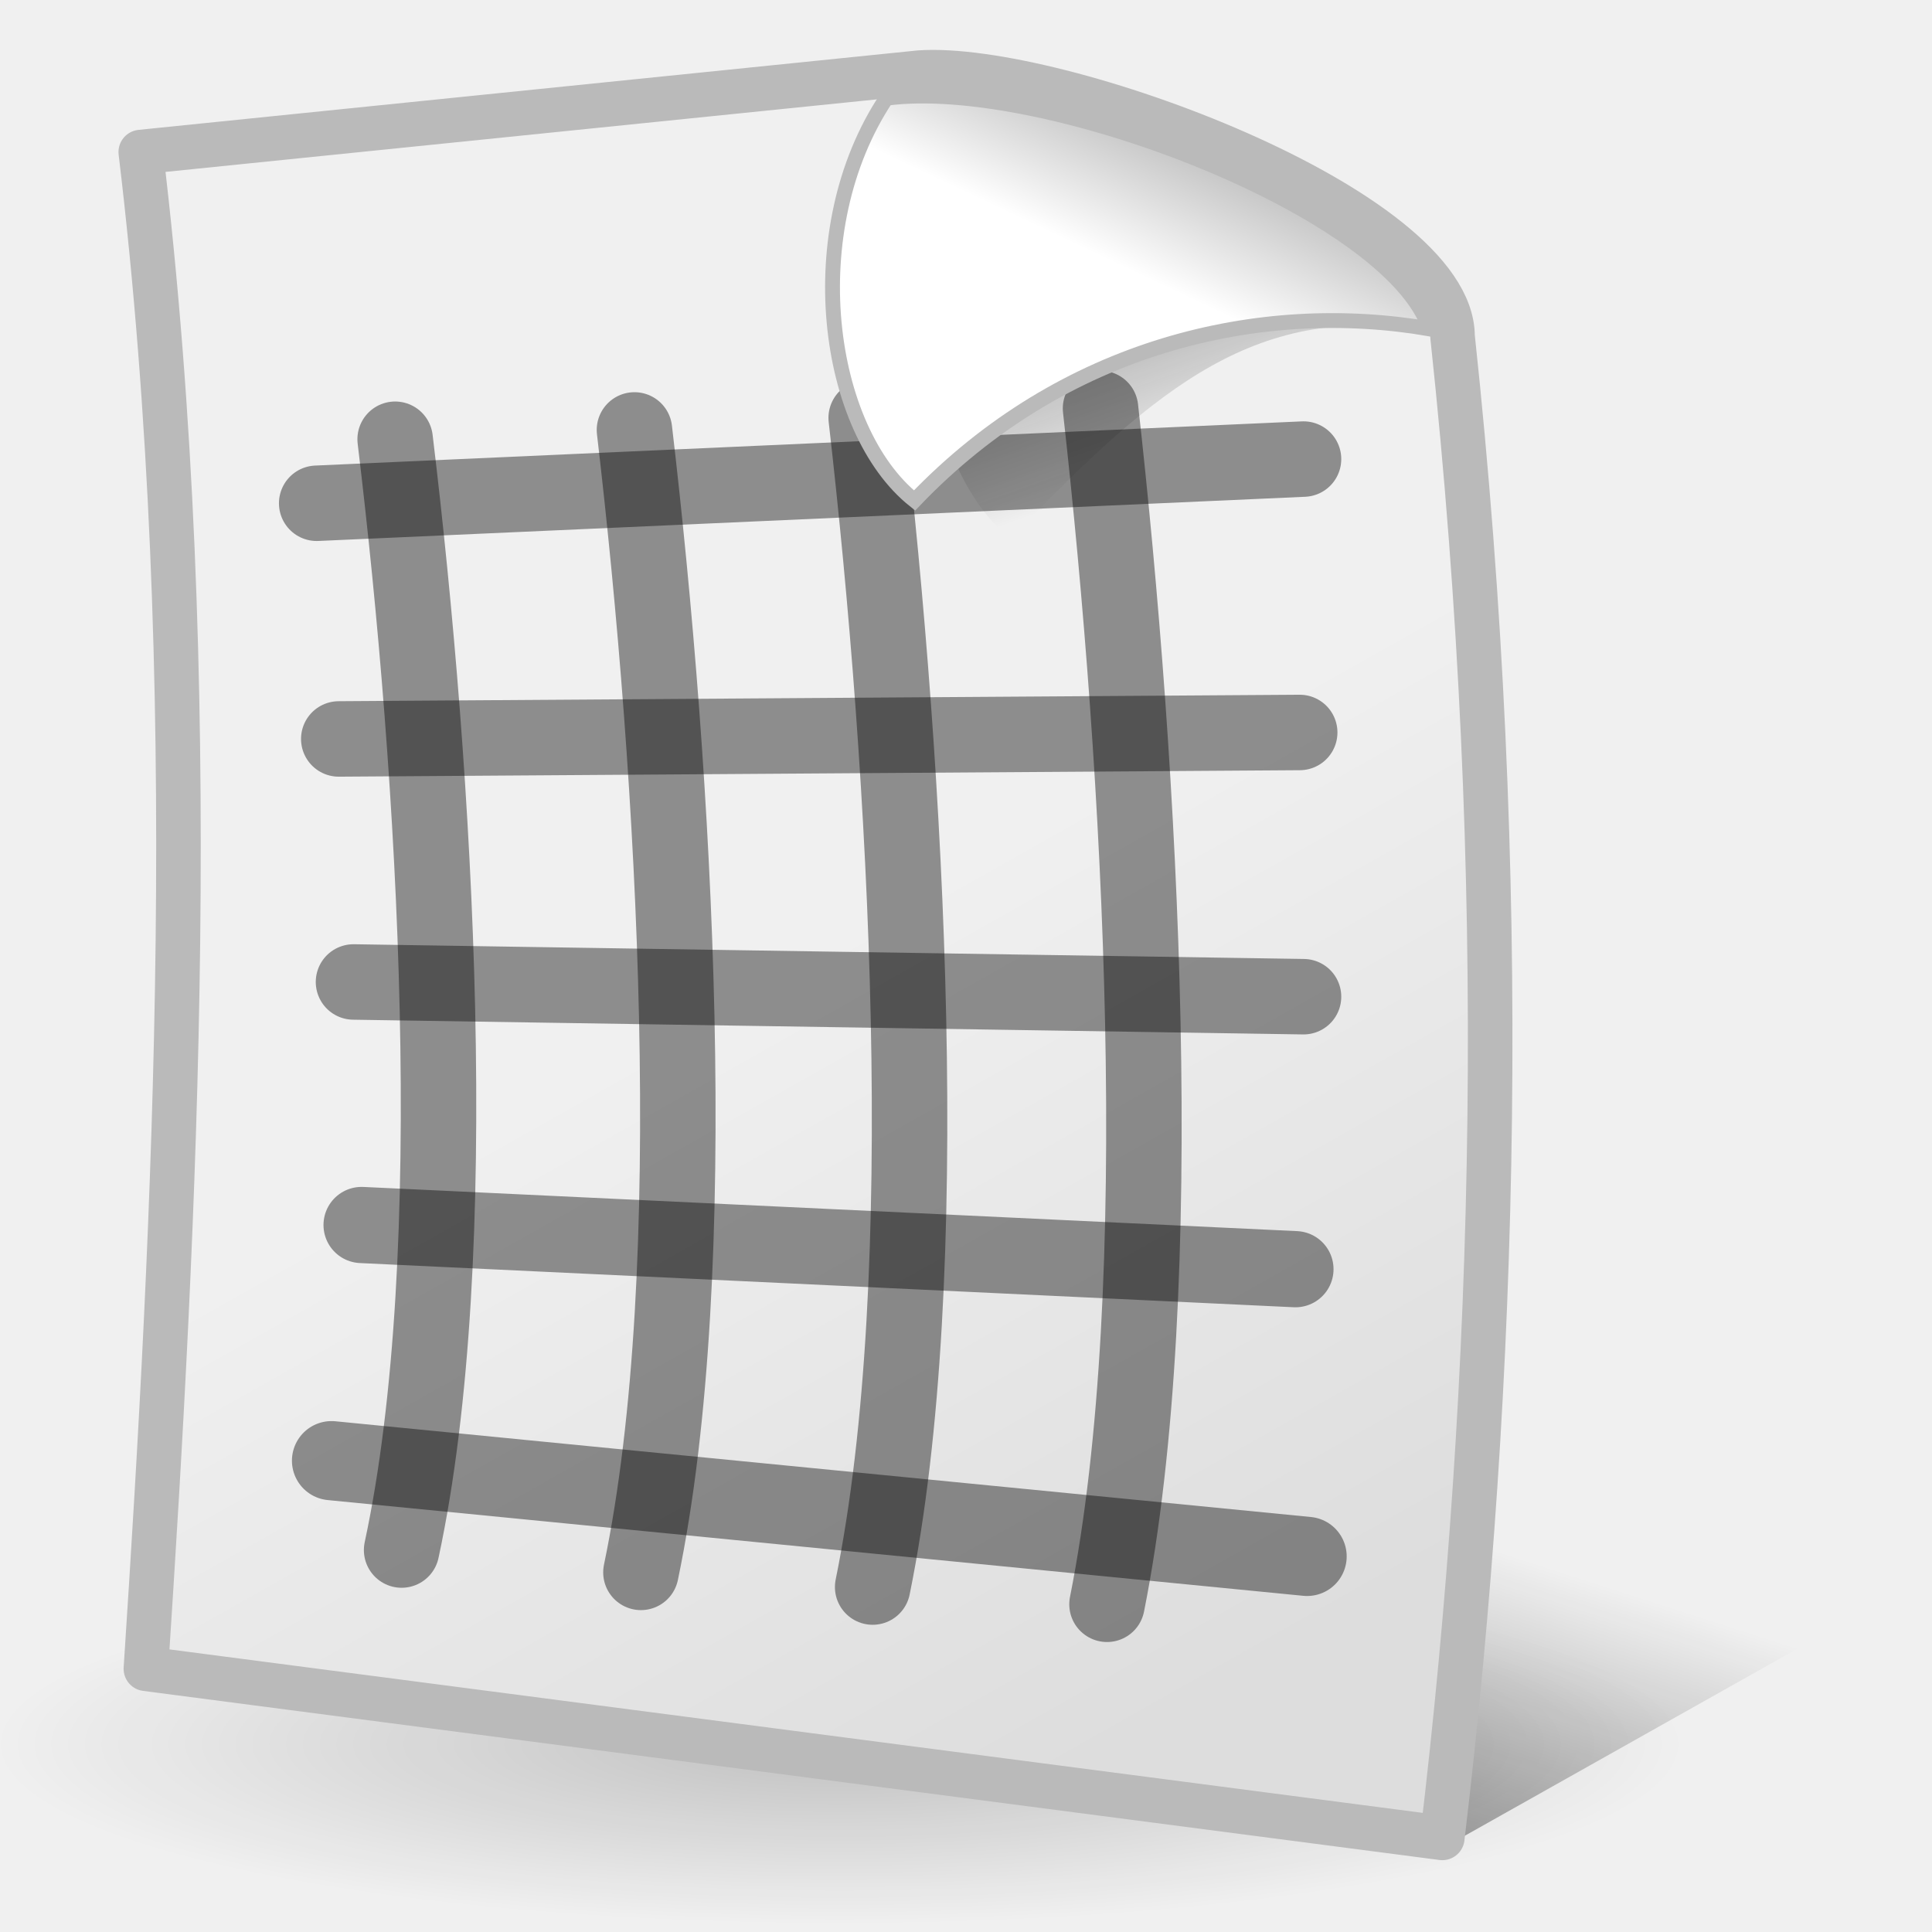
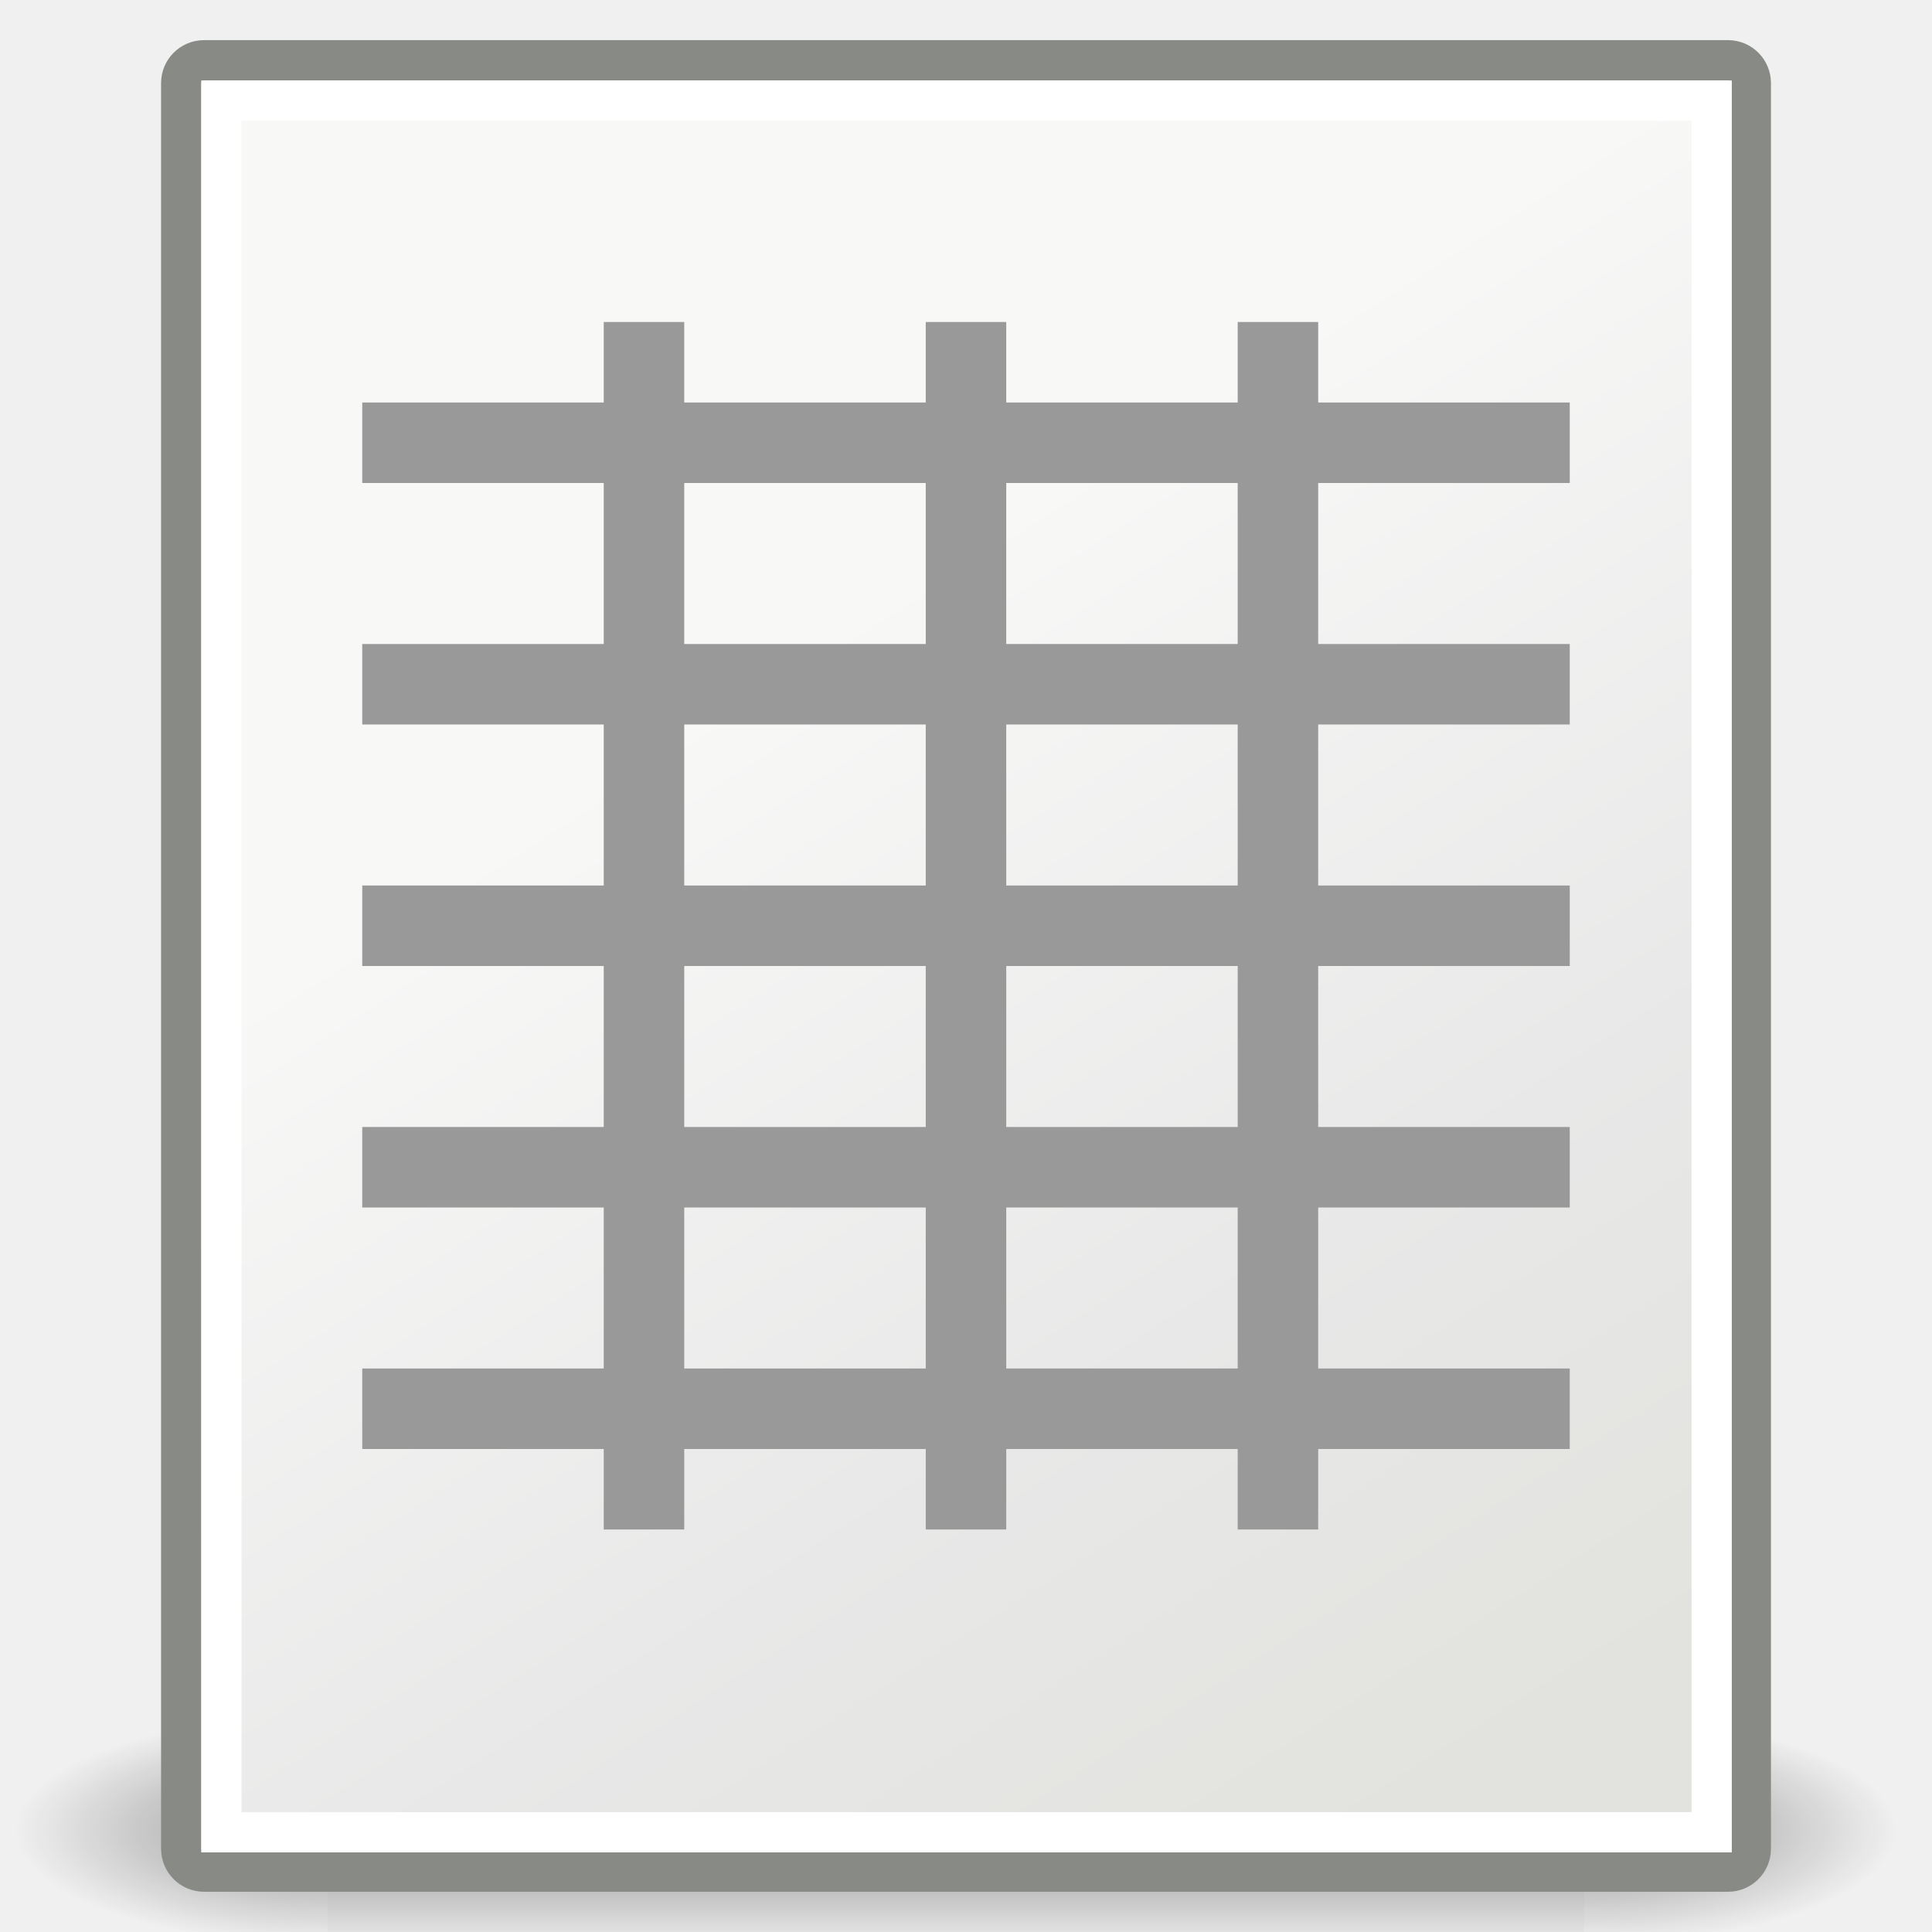
- <svg xmlns="http://www.w3.org/2000/svg" xmlns:xlink="http://www.w3.org/1999/xlink" width="128px" height="128px" id="svg2">
-   <defs id="defs4">
-     <linearGradient id="linearGradient6859">
-       <stop style="stop-color:#000000;stop-opacity:0.688;" offset="0" id="stop6861" />
-       <stop style="stop-color:#000000;stop-opacity:0;" offset="1" id="stop6863" />
+ <svg xmlns="http://www.w3.org/2000/svg" xmlns:xlink="http://www.w3.org/1999/xlink" width="48px" height="48px" id="svg4198">
+   <defs id="defs4200">
+     <radialGradient xlink:href="#linearGradient5060" id="radialGradient5031" gradientUnits="userSpaceOnUse" gradientTransform="matrix(-2.774389,0,0,1.969706,112.7623,-872.8854)" cx="605.714" cy="486.648" fx="605.714" fy="486.648" r="117.143" />
+     <linearGradient id="linearGradient5060">
+       <stop style="stop-color:black;stop-opacity:1;" offset="0" id="stop5062" />
+       <stop style="stop-color:black;stop-opacity:0;" offset="1" id="stop5064" />
    </linearGradient>
-     <linearGradient id="linearGradient6853">
-       <stop id="stop6855" offset="0" style="stop-color:#000000;stop-opacity:0.688;" />
-       <stop id="stop6857" offset="1" style="stop-color:#000000;stop-opacity:0;" />
+     <radialGradient xlink:href="#linearGradient5060" id="radialGradient5029" gradientUnits="userSpaceOnUse" gradientTransform="matrix(2.774389,0,0,1.969706,-1891.633,-872.8854)" cx="605.714" cy="486.648" fx="605.714" fy="486.648" r="117.143" />
+     <linearGradient id="linearGradient5048">
+       <stop style="stop-color:black;stop-opacity:0;" offset="0" id="stop5050" />
+       <stop id="stop5056" offset="0.5" style="stop-color:black;stop-opacity:1;" />
+       <stop style="stop-color:black;stop-opacity:0;" offset="1" id="stop5052" />
    </linearGradient>
-     <linearGradient id="linearGradient6847">
-       <stop style="stop-color:#000000;stop-opacity:0.688;" offset="0" id="stop6849" />
-       <stop style="stop-color:#000000;stop-opacity:0;" offset="1" id="stop6851" />
+     <linearGradient xlink:href="#linearGradient5048" id="linearGradient5027" gradientUnits="userSpaceOnUse" gradientTransform="matrix(2.774389,0,0,1.969706,-1892.179,-872.8854)" x1="302.857" y1="366.648" x2="302.857" y2="609.505" />
+     <linearGradient id="linearGradient3558">
+       <stop style="stop-color:#000000;stop-opacity:1;" offset="0" id="stop3560" />
+       <stop style="stop-color:#000000;stop-opacity:0;" offset="1" id="stop3562" />
    </linearGradient>
-     <linearGradient id="linearGradient6841">
-       <stop id="stop6843" offset="0" style="stop-color:#000000;stop-opacity:0.688;" />
-       <stop id="stop6845" offset="1" style="stop-color:#000000;stop-opacity:0;" />
+     <radialGradient xlink:href="#linearGradient3558" id="radialGradient3564" cx="22.571" cy="30.857" fx="22.571" fy="30.857" r="15.571" gradientTransform="matrix(1,0,0,0.651376,4.638648e-15,10.75754)" gradientUnits="userSpaceOnUse" />
+     <linearGradient id="linearGradient15218">
+       <stop style="stop-color:#f8f8f7;stop-opacity:1;" offset="0" id="stop15220" />
+       <stop id="stop2269" offset="0.599" style="stop-color:#e8e8e8;stop-opacity:1;" />
+       <stop style="stop-color:#e2e2de;stop-opacity:1;" offset="1" id="stop15222" />
    </linearGradient>
-     <linearGradient id="linearGradient6835">
-       <stop style="stop-color:#000000;stop-opacity:0.688;" offset="0" id="stop6837" />
-       <stop style="stop-color:#000000;stop-opacity:0;" offset="1" id="stop6839" />
+     <linearGradient xlink:href="#linearGradient15218" id="linearGradient15224" x1="22.308" y1="18.992" x2="35.785" y2="39.498" gradientUnits="userSpaceOnUse" gradientTransform="matrix(1.060837,0,0,0.987595,4.641161,4.108291)" />
+     <linearGradient id="linearGradient2259">
+       <stop style="stop-color:#ffffff;stop-opacity:1;" offset="0" id="stop2261" />
+       <stop style="stop-color:#ffffff;stop-opacity:0;" offset="1" id="stop2263" />
    </linearGradient>
-     <linearGradient id="linearGradient6829">
-       <stop id="stop6831" offset="0" style="stop-color:#000000;stop-opacity:0.688;" />
-       <stop id="stop6833" offset="1" style="stop-color:#000000;stop-opacity:0;" />
+     <linearGradient xlink:href="#linearGradient2259" id="linearGradient2265" x1="26.076" y1="26.697" x2="30.811" y2="42.007" gradientUnits="userSpaceOnUse" gradientTransform="matrix(0.993566,0,0,1,6.219859,4.033411)" />
+     <linearGradient id="linearGradient2216">
+       <stop style="stop-color:#000000;stop-opacity:1;" offset="0" id="stop2218" />
+       <stop style="stop-color:#000000;stop-opacity:0;" offset="1" id="stop2220" />
    </linearGradient>
-     <linearGradient id="linearGradient6823">
-       <stop style="stop-color:#ff003c;stop-opacity:1;" offset="0" id="stop6825" />
-       <stop style="stop-color:#aa0028;stop-opacity:1;" offset="1" id="stop6827" />
+     <linearGradient xlink:href="#linearGradient2216" id="linearGradient2222" x1="36.812" y1="39.156" x2="39.062" y2="42.062" gradientUnits="userSpaceOnUse" gradientTransform="translate(6.161836,4.033411)" />
+     <linearGradient id="linearGradient2224">
+       <stop style="stop-color:#7c7c7c;stop-opacity:1;" offset="0" id="stop2226" />
+       <stop style="stop-color:#b8b8b8;stop-opacity:1;" offset="1" id="stop2228" />
    </linearGradient>
-     <linearGradient id="linearGradient6817">
-       <stop id="stop6819" offset="0" style="stop-color:#ff003c;stop-opacity:1;" />
-       <stop id="stop6821" offset="1" style="stop-color:#aa0028;stop-opacity:1;" />
-     </linearGradient>
-     <linearGradient id="linearGradient6811">
-       <stop style="stop-color:#ff003c;stop-opacity:1;" offset="0" id="stop6813" />
-       <stop style="stop-color:#aa0028;stop-opacity:1;" offset="1" id="stop6815" />
-     </linearGradient>
-     <linearGradient id="linearGradient6805">
-       <stop id="stop6807" offset="0" style="stop-color:#ff003c;stop-opacity:1;" />
-       <stop id="stop6809" offset="1" style="stop-color:#aa0028;stop-opacity:1;" />
-     </linearGradient>
-     <linearGradient id="linearGradient6799">
-       <stop style="stop-color:#ff003c;stop-opacity:1;" offset="0" id="stop6801" />
-       <stop style="stop-color:#aa0028;stop-opacity:1;" offset="1" id="stop6803" />
-     </linearGradient>
-     <linearGradient id="linearGradient6793">
-       <stop id="stop6795" offset="0" style="stop-color:#ff003c;stop-opacity:1;" />
-       <stop id="stop6797" offset="1" style="stop-color:#aa0028;stop-opacity:1;" />
-     </linearGradient>
-     <linearGradient id="linearGradient6787">
-       <stop style="stop-color:#ff003c;stop-opacity:1;" offset="0" id="stop6789" />
-       <stop style="stop-color:#aa0028;stop-opacity:1;" offset="1" id="stop6791" />
-     </linearGradient>
-     <linearGradient id="linearGradient6781">
-       <stop id="stop6783" offset="0" style="stop-color:#ff003c;stop-opacity:1;" />
-       <stop id="stop6785" offset="1" style="stop-color:#aa0028;stop-opacity:1;" />
-     </linearGradient>
-     <linearGradient id="linearGradient6775">
-       <stop style="stop-color:#e2e2e2;stop-opacity:1;" offset="0" id="stop6777" />
-       <stop style="stop-color:#979797;stop-opacity:1;" offset="1" id="stop6779" />
-     </linearGradient>
-     <linearGradient id="linearGradient6769">
-       <stop id="stop6771" offset="0" style="stop-color:#e2e2e2;stop-opacity:1;" />
-       <stop id="stop6773" offset="1" style="stop-color:#979797;stop-opacity:1;" />
-     </linearGradient>
-     <linearGradient id="linearGradient6763">
-       <stop style="stop-color:#e2e2e2;stop-opacity:1;" offset="0" id="stop6765" />
-       <stop style="stop-color:#979797;stop-opacity:1;" offset="1" id="stop6767" />
-     </linearGradient>
-     <linearGradient id="linearGradient6757">
-       <stop id="stop6759" offset="0" style="stop-color:#e2e2e2;stop-opacity:1;" />
-       <stop id="stop6761" offset="1" style="stop-color:#979797;stop-opacity:1;" />
-     </linearGradient>
-     <linearGradient id="linearGradient6751">
-       <stop style="stop-color:#e2e2e2;stop-opacity:1;" offset="0" id="stop6753" />
-       <stop style="stop-color:#979797;stop-opacity:1;" offset="1" id="stop6755" />
-     </linearGradient>
-     <linearGradient id="linearGradient6745">
-       <stop id="stop6747" offset="0" style="stop-color:#e2e2e2;stop-opacity:1;" />
-       <stop id="stop6749" offset="1" style="stop-color:#979797;stop-opacity:1;" />
-     </linearGradient>
-     <linearGradient id="linearGradient6739">
-       <stop id="stop6741" offset="0" style="stop-color:#ffe000;stop-opacity:1;" />
-       <stop id="stop6743" offset="1" style="stop-color:#ff9500;stop-opacity:1;" />
-     </linearGradient>
-     <linearGradient id="linearGradient6733">
-       <stop style="stop-color:#ffe000;stop-opacity:1;" offset="0" id="stop6735" />
-       <stop style="stop-color:#ff9500;stop-opacity:1;" offset="1" id="stop6737" />
-     </linearGradient>
-     <linearGradient id="linearGradient6727">
-       <stop id="stop6729" offset="0" style="stop-color:#ffe000;stop-opacity:1;" />
-       <stop id="stop6731" offset="1" style="stop-color:#ff9500;stop-opacity:1;" />
-     </linearGradient>
-     <linearGradient id="linearGradient6721">
-       <stop style="stop-color:#ffe000;stop-opacity:1;" offset="0" id="stop6723" />
-       <stop style="stop-color:#ff9500;stop-opacity:1;" offset="1" id="stop6725" />
-     </linearGradient>
-     <linearGradient id="linearGradient6715">
-       <stop id="stop6717" offset="0" style="stop-color:#ffe000;stop-opacity:1;" />
-       <stop id="stop6719" offset="1" style="stop-color:#ff9500;stop-opacity:1;" />
-     </linearGradient>
-     <linearGradient id="linearGradient6709">
-       <stop style="stop-color:#ffe000;stop-opacity:1;" offset="0" id="stop6711" />
-       <stop style="stop-color:#ff9500;stop-opacity:1;" offset="1" id="stop6713" />
-     </linearGradient>
-     <linearGradient id="linearGradient6703">
-       <stop id="stop6705" offset="0" style="stop-color:#ffe000;stop-opacity:1;" />
-       <stop id="stop6707" offset="1" style="stop-color:#ff9500;stop-opacity:1;" />
-     </linearGradient>
-     <linearGradient id="linearGradient6697">
-       <stop style="stop-color:#ffffff;stop-opacity:1;" offset="0" id="stop6699" />
-       <stop style="stop-color:#ffffff;stop-opacity:0;" offset="1" id="stop6701" />
-     </linearGradient>
-     <linearGradient id="linearGradient5922">
-       <stop style="stop-color:#000000;stop-opacity:0.573;" offset="0" id="stop5924" />
-       <stop style="stop-color:#000000;stop-opacity:0;" offset="1" id="stop5926" />
-     </linearGradient>
-     <linearGradient id="linearGradient5912">
-       <stop style="stop-color:#000000;stop-opacity:1;" offset="0" id="stop5914" />
-       <stop style="stop-color:#000000;stop-opacity:0;" offset="1" id="stop5916" />
-     </linearGradient>
-     <linearGradient id="linearGradient5904">
-       <stop id="stop5906" offset="0" style="stop-color:#000000;stop-opacity:0.198;" />
-       <stop id="stop5908" offset="1" style="stop-color:#000000;stop-opacity:0;" />
-     </linearGradient>
-     <linearGradient id="linearGradient5856">
-       <stop style="stop-color:#ffffff;stop-opacity:1;" offset="0" id="stop5858" />
-       <stop style="stop-color:#ffffff;stop-opacity:0;" offset="1" id="stop5860" />
-     </linearGradient>
-     <linearGradient id="linearGradient5846">
-       <stop style="stop-color:#e2e2e2;stop-opacity:1;" offset="0" id="stop5848" />
-       <stop style="stop-color:#979797;stop-opacity:1;" offset="1" id="stop5850" />
-     </linearGradient>
-     <linearGradient id="linearGradient5836">
-       <stop style="stop-color:#ff003c;stop-opacity:1;" offset="0" id="stop5838" />
-       <stop style="stop-color:#aa0028;stop-opacity:1;" offset="1" id="stop5840" />
-     </linearGradient>
-     <linearGradient id="linearGradient5100">
-       <stop style="stop-color:#000000;stop-opacity:0.688;" offset="0" id="stop5102" />
-       <stop style="stop-color:#000000;stop-opacity:0;" offset="1" id="stop5104" />
-     </linearGradient>
-     <linearGradient id="linearGradient2906">
-       <stop style="stop-color:#ffe000;stop-opacity:1;" offset="0" id="stop2908" />
-       <stop style="stop-color:#ff9500;stop-opacity:1;" offset="1" id="stop2910" />
-     </linearGradient>
-     <linearGradient id="linearGradient2065">
-       <stop style="stop-color:#ffffff;stop-opacity:1;" offset="0" id="stop2067" />
-       <stop style="stop-color:#bfbfbf;stop-opacity:1;" offset="1" id="stop2069" />
-     </linearGradient>
-     <linearGradient id="linearGradient2057">
-       <stop style="stop-color:#f0f0f0;stop-opacity:1;" offset="0" id="stop2059" />
-       <stop style="stop-color:#dddddd;stop-opacity:1;" offset="1" id="stop2061" />
-     </linearGradient>
-     <linearGradient id="linearGradient2049">
-       <stop style="stop-color:#0a0a0a;stop-opacity:1;" offset="0" id="stop2051" />
-       <stop style="stop-color:#0a0a0a;stop-opacity:0;" offset="1" id="stop2053" />
-     </linearGradient>
-     <linearGradient xlink:href="#linearGradient2049" id="linearGradient2055" x1="69.606" y1="-2.787" x2="82.631" y2="34.13" gradientUnits="userSpaceOnUse" gradientTransform="translate(0.975845,-1.951691)" />
-     <linearGradient xlink:href="#linearGradient2057" id="linearGradient2063" x1="57.903" y1="65.225" x2="86" y2="114.993" gradientUnits="userSpaceOnUse" />
-     <linearGradient xlink:href="#linearGradient2065" id="linearGradient2071" x1="80.507" y1="19.193" x2="84.655" y2="10.411" gradientUnits="userSpaceOnUse" />
-     <linearGradient xlink:href="#linearGradient2906" id="linearGradient2912" x1="-47.589" y1="58.896" x2="-63.938" y2="76.461" gradientUnits="userSpaceOnUse" />
-     <linearGradient xlink:href="#linearGradient5100" id="linearGradient5106" x1="-20.528" y1="107.241" x2="-8.104" y2="92.06" gradientUnits="userSpaceOnUse" gradientTransform="translate(-20,0)" />
-     <linearGradient xlink:href="#linearGradient5836" id="linearGradient5842" x1="-85.482" y1="27.451" x2="-94.657" y2="43.797" gradientUnits="userSpaceOnUse" />
-     <linearGradient xlink:href="#linearGradient5846" id="linearGradient5852" x1="-80.819" y1="33.768" x2="-90.566" y2="44.636" gradientUnits="userSpaceOnUse" />
-     <linearGradient xlink:href="#linearGradient5856" id="linearGradient5862" x1="-54.719" y1="44.506" x2="-69.467" y2="60.722" gradientUnits="userSpaceOnUse" />
-     <linearGradient xlink:href="#linearGradient2906" id="linearGradient5873" gradientUnits="userSpaceOnUse" x1="-47.589" y1="58.896" x2="-63.938" y2="76.461" />
-     <linearGradient xlink:href="#linearGradient5100" id="linearGradient5875" gradientUnits="userSpaceOnUse" gradientTransform="translate(-20,2.685789e-14)" x1="-20.528" y1="107.241" x2="-8.104" y2="92.06" />
-     <linearGradient xlink:href="#linearGradient5836" id="linearGradient5877" gradientUnits="userSpaceOnUse" x1="-85.482" y1="27.451" x2="-94.657" y2="43.797" />
-     <linearGradient xlink:href="#linearGradient5846" id="linearGradient5879" gradientUnits="userSpaceOnUse" x1="-80.819" y1="33.768" x2="-90.566" y2="44.636" />
-     <linearGradient xlink:href="#linearGradient5856" id="linearGradient5881" gradientUnits="userSpaceOnUse" x1="-54.719" y1="44.506" x2="-69.467" y2="60.722" />
-     <linearGradient xlink:href="#linearGradient2057" id="linearGradient5888" gradientUnits="userSpaceOnUse" x1="57.903" y1="65.225" x2="86" y2="114.993" />
-     <linearGradient xlink:href="#linearGradient2049" id="linearGradient5890" gradientUnits="userSpaceOnUse" gradientTransform="translate(0.975845,-1.951691)" x1="69.606" y1="-2.787" x2="82.631" y2="34.13" />
-     <linearGradient xlink:href="#linearGradient2065" id="linearGradient5892" gradientUnits="userSpaceOnUse" x1="80.507" y1="19.193" x2="84.655" y2="10.411" />
-     <radialGradient xlink:href="#linearGradient5904" id="radialGradient5902" cx="60.502" cy="115.07" fx="60.502" fy="115.07" r="56.111" gradientTransform="matrix(1,0,0,0.213043,0,90.55513)" gradientUnits="userSpaceOnUse" />
-     <linearGradient xlink:href="#linearGradient5912" id="linearGradient5918" x1="71.237" y1="152.152" x2="88.314" y2="99.213" gradientUnits="userSpaceOnUse" />
-     <linearGradient xlink:href="#linearGradient5922" id="linearGradient5928" x1="-2.415" y1="148.701" x2="95.914" y2="93.499" gradientUnits="userSpaceOnUse" />
-     <linearGradient xlink:href="#linearGradient6697" id="linearGradient5937" gradientUnits="userSpaceOnUse" x1="-54.719" y1="44.506" x2="-69.467" y2="60.722" gradientTransform="matrix(-0.940957,0,0,0.940957,96.9263,28.53497)" />
-     <linearGradient xlink:href="#linearGradient6775" id="linearGradient5940" gradientUnits="userSpaceOnUse" x1="-80.819" y1="33.768" x2="-90.566" y2="44.636" gradientTransform="matrix(-0.940957,0,0,0.940957,96.9263,28.53497)" />
-     <linearGradient xlink:href="#linearGradient6823" id="linearGradient5943" gradientUnits="userSpaceOnUse" x1="-85.482" y1="27.451" x2="-94.657" y2="43.797" gradientTransform="matrix(-0.940957,0,0,0.940957,96.9263,28.53497)" />
-     <linearGradient xlink:href="#linearGradient6859" id="linearGradient5946" gradientUnits="userSpaceOnUse" gradientTransform="matrix(-0.940957,0,0,0.940957,115.7454,28.53497)" x1="-20.528" y1="107.241" x2="-8.104" y2="92.06" />
-     <linearGradient xlink:href="#linearGradient6739" id="linearGradient5951" gradientUnits="userSpaceOnUse" x1="-47.589" y1="58.896" x2="-63.938" y2="76.461" gradientTransform="matrix(-0.940957,0,0,0.940957,96.9263,28.53497)" />
-     <linearGradient xlink:href="#linearGradient6739" id="linearGradient6874" gradientUnits="userSpaceOnUse" gradientTransform="matrix(-0.940957,0,0,0.940957,96.9263,28.53497)" x1="-47.589" y1="58.896" x2="-63.938" y2="76.461" />
-     <linearGradient xlink:href="#linearGradient6859" id="linearGradient6876" gradientUnits="userSpaceOnUse" gradientTransform="matrix(-0.940957,0,0,0.940957,115.7454,28.53497)" x1="-20.528" y1="107.241" x2="-8.104" y2="92.06" />
-     <linearGradient xlink:href="#linearGradient6823" id="linearGradient6878" gradientUnits="userSpaceOnUse" gradientTransform="matrix(-0.940957,0,0,0.940957,96.9263,28.53497)" x1="-85.482" y1="27.451" x2="-94.657" y2="43.797" />
-     <linearGradient xlink:href="#linearGradient6775" id="linearGradient6880" gradientUnits="userSpaceOnUse" gradientTransform="matrix(-0.940957,0,0,0.940957,96.9263,28.53497)" x1="-80.819" y1="33.768" x2="-90.566" y2="44.636" />
-     <linearGradient xlink:href="#linearGradient6697" id="linearGradient6882" gradientUnits="userSpaceOnUse" gradientTransform="matrix(-0.940957,0,0,0.940957,96.9263,28.53497)" x1="-54.719" y1="44.506" x2="-69.467" y2="60.722" />
-     <linearGradient xlink:href="#linearGradient2065" id="linearGradient2927" gradientUnits="userSpaceOnUse" x1="80.507" y1="19.193" x2="84.655" y2="10.411" gradientTransform="matrix(0.983988,0,0,0.983988,-4.195292,-0.907282)" />
-     <linearGradient xlink:href="#linearGradient2049" id="linearGradient2930" gradientUnits="userSpaceOnUse" gradientTransform="matrix(0.983988,0,0,0.983988,-3.235072,-2.827723)" x1="69.606" y1="-2.787" x2="82.631" y2="34.13" />
-     <linearGradient xlink:href="#linearGradient2057" id="linearGradient2933" gradientUnits="userSpaceOnUse" x1="57.903" y1="65.225" x2="86" y2="114.993" gradientTransform="matrix(0.983988,0,0,0.983988,-4.195292,-0.907282)" />
+     <linearGradient xlink:href="#linearGradient15218" id="linearGradient2240" gradientUnits="userSpaceOnUse" gradientTransform="matrix(1.342704,0,0,1.235378,-8.219611,-6.577189)" x1="20.794" y1="18.379" x2="35.596" y2="39.6" />
  </defs>
  <g id="layer1">
-     <path style="fill:url(#linearGradient5918);fill-opacity:1.0;fill-rule:evenodd;stroke:none;stroke-width:0.25pt;stroke-linecap:butt;stroke-linejoin:miter;stroke-opacity:1" d="M 96.121,122.145 L 127.348,104.58 L 78.556,95.309 L 96.121,122.145 z " id="path5910" />
-     <path style="opacity:1;color:#000000;fill:url(#radialGradient5902);fill-opacity:1;fill-rule:evenodd;stroke:none;stroke-width:2;stroke-linecap:round;stroke-linejoin:round;marker:none;marker-start:none;marker-mid:none;marker-end:none;stroke-miterlimit:4;stroke-dasharray:none;stroke-dashoffset:0;stroke-opacity:1;visibility:visible;display:inline;overflow:visible" id="path5894" d="M 116.614 115.07 A 56.111 11.954 0 1 1  4.391,115.07 A 56.111 11.954 0 1 1  116.614 115.07 z" transform="translate(-4.879227,0.487923)" />
-     <path style="fill:url(#linearGradient2933);fill-opacity:1;fill-rule:evenodd;stroke:#bababa;stroke-width:2.952;stroke-linecap:round;stroke-linejoin:round;stroke-miterlimit:4;stroke-dasharray:none;stroke-opacity:1" d="M 9.666,110.562 C 11.589,81.139 13.513,44.927 9.326,10.073 L 60.928,4.811 C 69.981,4.188 96.235,13.807 96.235,22.294 C 100.083,58.167 99.177,91.324 95.556,121.765 L 9.666,110.562 z " id="path1306" />
-     <path style="fill:none;fill-opacity:0.75;fill-rule:evenodd;stroke:#000000;stroke-width:5;stroke-linecap:round;stroke-linejoin:round;stroke-miterlimit:4;stroke-dasharray:none;stroke-opacity:0.412" d="M 20.981,33.343 L 86.362,30.415" id="path1455" />
-     <path style="fill:url(#linearGradient2930);fill-opacity:1;fill-rule:evenodd;stroke:none;stroke-width:0.25pt;stroke-linecap:butt;stroke-linejoin:miter;stroke-opacity:1" d="M 65.087,9.043 C 59.259,17.813 61.07,30.997 66.955,35.693 C 76.8,25.395 83.42,20.02 94.623,21.944 C 88.654,13.796 75.597,7.643 65.087,9.043 z " id="path2039" />
-     <path style="fill:none;fill-opacity:0.75;fill-rule:evenodd;stroke:#000000;stroke-width:5;stroke-linecap:round;stroke-linejoin:miter;stroke-miterlimit:4;stroke-dasharray:none;stroke-opacity:0.412" d="M 22.444,48.957 L 86.109,48.528" id="path2188" />
-     <path style="fill:none;fill-opacity:0.75;fill-rule:evenodd;stroke:#000000;stroke-width:5;stroke-linecap:round;stroke-linejoin:miter;stroke-miterlimit:4;stroke-dasharray:none;stroke-opacity:0.412" d="M 23.42,65.058 L 86.362,66.034" id="path2192" />
-     <path style="fill:none;fill-opacity:0.75;fill-rule:evenodd;stroke:#000000;stroke-width:5.048;stroke-linecap:round;stroke-linejoin:miter;stroke-miterlimit:4;stroke-dasharray:none;stroke-opacity:0.412" d="M 23.956,81.159 L 85.826,84.087" id="path2196" />
-     <path style="fill:none;fill-opacity:0.75;fill-rule:evenodd;stroke:#000000;stroke-width:5.245;stroke-linecap:round;stroke-linejoin:miter;stroke-miterlimit:4;stroke-dasharray:none;stroke-opacity:0.412" d="M 21.964,96.773 L 86.599,103.116" id="path2198" />
-     <path style="fill:none;fill-opacity:0.75;fill-rule:evenodd;stroke:#000000;stroke-width:5;stroke-linecap:round;stroke-linejoin:miter;stroke-miterlimit:4;stroke-dasharray:none;stroke-opacity:0.412" d="M 26.179,29.101 C 28.874,51.415 30.813,83.104 26.608,102.694" id="path1462" />
-     <path style="fill:none;fill-opacity:0.75;fill-rule:evenodd;stroke:#000000;stroke-width:5;stroke-linecap:round;stroke-linejoin:miter;stroke-miterlimit:4;stroke-dasharray:none;stroke-opacity:0.412" d="M 42.034,28.484 C 44.729,51.434 46.668,84.025 42.463,104.174" id="path1464" />
-     <path style="fill:none;fill-opacity:0.75;fill-rule:evenodd;stroke:#000000;stroke-width:5;stroke-linecap:round;stroke-linejoin:miter;stroke-miterlimit:4;stroke-dasharray:none;stroke-opacity:0.412" d="M 57.387,27.685 C 60.082,51.172 62.021,84.526 57.816,105.146" id="path1466" />
-     <path style="fill:none;fill-opacity:0.75;fill-rule:evenodd;stroke:#000000;stroke-width:5;stroke-linecap:round;stroke-linejoin:miter;stroke-miterlimit:4;stroke-dasharray:none;stroke-opacity:0.412" d="M 72.913,27.06 C 75.608,51.083 77.547,85.198 73.342,106.288" id="path1468" />
-     <path style="fill:url(#linearGradient2927);fill-opacity:1;fill-rule:evenodd;stroke:#bababa;stroke-width:0.984;stroke-linecap:butt;stroke-linejoin:miter;stroke-miterlimit:4;stroke-dasharray:none;stroke-opacity:1" d="M 58.722,6.508 C 52.894,15.278 54.704,28.462 60.589,33.158 C 70.434,22.86 83.504,19.861 94.708,21.785 C 92.133,13.977 69.232,5.108 58.722,6.508 z " id="path2037" />
+     <g style="display:inline" id="g5022" transform="matrix(2.330573e-2,0,0,1.227058e-2,44.47891,44.41691)">
+       <rect y="-150.697" x="-1559.252" height="478.357" width="1339.633" id="rect4173" style="opacity:0.402;color:black;fill:url(#linearGradient5027);fill-opacity:1;fill-rule:nonzero;stroke:none;stroke-width:1;stroke-linecap:round;stroke-linejoin:miter;marker:none;marker-start:none;marker-mid:none;marker-end:none;stroke-miterlimit:4;stroke-dasharray:none;stroke-dashoffset:0;stroke-opacity:1;visibility:visible;display:inline;overflow:visible" />
+       <path id="path5058" d="M -219.619,-150.68 C -219.619,-150.68 -219.619,327.65 -219.619,327.65 C -76.745,328.551 125.781,220.481 125.781,88.454 C 125.781,-43.572 -33.655,-150.68 -219.619,-150.68 z " style="opacity:0.402;color:black;fill:url(#radialGradient5029);fill-opacity:1;fill-rule:nonzero;stroke:none;stroke-width:1;stroke-linecap:round;stroke-linejoin:miter;marker:none;marker-start:none;marker-mid:none;marker-end:none;stroke-miterlimit:4;stroke-dasharray:none;stroke-dashoffset:0;stroke-opacity:1;visibility:visible;display:inline;overflow:visible" />
+       <path style="opacity:0.402;color:black;fill:url(#radialGradient5031);fill-opacity:1;fill-rule:nonzero;stroke:none;stroke-width:1;stroke-linecap:round;stroke-linejoin:miter;marker:none;marker-start:none;marker-mid:none;marker-end:none;stroke-miterlimit:4;stroke-dasharray:none;stroke-dashoffset:0;stroke-opacity:1;visibility:visible;display:inline;overflow:visible" d="M -1559.252,-150.68 C -1559.252,-150.68 -1559.252,327.65 -1559.252,327.65 C -1702.127,328.551 -1904.652,220.481 -1904.652,88.454 C -1904.652,-43.572 -1745.216,-150.68 -1559.252,-150.68 z " id="path5018" />
+     </g>
+     <rect style="opacity:1;fill:url(#linearGradient2240);fill-opacity:1;fill-rule:evenodd;stroke:#888a85;stroke-width:1;stroke-linecap:butt;stroke-linejoin:miter;stroke-miterlimit:4;stroke-dasharray:none;stroke-dashoffset:0;stroke-opacity:1" id="rect4238" width="38.997" height="45.003" x="4.502" y="1.497" rx="0.567" ry="0.567" />
+     <rect style="opacity:1;color:#000000;fill:#999999;fill-opacity:1;fill-rule:evenodd;stroke:none;stroke-width:1;stroke-linecap:butt;stroke-linejoin:miter;marker:none;marker-start:none;marker-mid:none;marker-end:none;stroke-miterlimit:4;stroke-dasharray:none;stroke-dashoffset:0;stroke-opacity:1;visibility:visible;display:inline;overflow:visible" id="rect4248" width="30" height="2" x="-39" y="10" transform="scale(-1,1)" />
+     <rect y="16" x="-39" height="2" width="30" id="rect4250" style="opacity:1;color:#000000;fill:#999999;fill-opacity:1;fill-rule:evenodd;stroke:none;stroke-width:1;stroke-linecap:butt;stroke-linejoin:miter;marker:none;marker-start:none;marker-mid:none;marker-end:none;stroke-miterlimit:4;stroke-dasharray:none;stroke-dashoffset:0;stroke-opacity:1;visibility:visible;display:inline;overflow:visible" transform="scale(-1,1)" />
+     <rect style="opacity:1;color:#000000;fill:#999999;fill-opacity:1;fill-rule:evenodd;stroke:none;stroke-width:1;stroke-linecap:butt;stroke-linejoin:miter;marker:none;marker-start:none;marker-mid:none;marker-end:none;stroke-miterlimit:4;stroke-dasharray:none;stroke-dashoffset:0;stroke-opacity:1;visibility:visible;display:inline;overflow:visible" id="rect4252" width="30" height="2" x="-39" y="22" transform="scale(-1,1)" />
+     <rect y="28" x="-39" height="2" width="30" id="rect4254" style="opacity:1;color:#000000;fill:#999999;fill-opacity:1;fill-rule:evenodd;stroke:none;stroke-width:1;stroke-linecap:butt;stroke-linejoin:miter;marker:none;marker-start:none;marker-mid:none;marker-end:none;stroke-miterlimit:4;stroke-dasharray:none;stroke-dashoffset:0;stroke-opacity:1;visibility:visible;display:inline;overflow:visible" transform="scale(-1,1)" />
+     <rect style="opacity:1;color:#000000;fill:#999999;fill-opacity:1;fill-rule:evenodd;stroke:none;stroke-width:1;stroke-linecap:butt;stroke-linejoin:miter;marker:none;marker-start:none;marker-mid:none;marker-end:none;stroke-miterlimit:4;stroke-dasharray:none;stroke-dashoffset:0;stroke-opacity:1;visibility:visible;display:inline;overflow:visible" id="rect4256" width="30" height="2" x="-39" y="34" transform="scale(-1,1)" />
+     <rect style="opacity:1;fill:none;fill-opacity:1;fill-rule:evenodd;stroke:#ffffff;stroke-width:1;stroke-linecap:butt;stroke-linejoin:miter;stroke-miterlimit:4;stroke-dasharray:none;stroke-dashoffset:0;stroke-opacity:1" id="rect2245" width="37.026" height="43.022" x="5.5" y="2.5" rx="0" ry="0" />
+     <rect y="-17" x="-38" height="2" width="30" id="rect2219" style="opacity:1;color:#000000;fill:#999999;fill-opacity:1;fill-rule:evenodd;stroke:none;stroke-width:1;stroke-linecap:butt;stroke-linejoin:miter;marker:none;marker-start:none;marker-mid:none;marker-end:none;stroke-miterlimit:4;stroke-dasharray:none;stroke-dashoffset:0;stroke-opacity:1;visibility:visible;display:inline;overflow:visible" transform="matrix(0,-1,-1,0,0,0)" />
+     <rect y="-25" x="-38" height="2" width="30" id="rect2221" style="opacity:1;color:#000000;fill:#999999;fill-opacity:1;fill-rule:evenodd;stroke:none;stroke-width:1;stroke-linecap:butt;stroke-linejoin:miter;marker:none;marker-start:none;marker-mid:none;marker-end:none;stroke-miterlimit:4;stroke-dasharray:none;stroke-dashoffset:0;stroke-opacity:1;visibility:visible;display:inline;overflow:visible" transform="matrix(0,-1,-1,0,0,0)" />
+     <rect y="-32.75" x="-38" height="2" width="30" id="rect2223" style="opacity:1;color:#000000;fill:#999999;fill-opacity:1;fill-rule:evenodd;stroke:none;stroke-width:1;stroke-linecap:butt;stroke-linejoin:miter;marker:none;marker-start:none;marker-mid:none;marker-end:none;stroke-miterlimit:4;stroke-dasharray:none;stroke-dashoffset:0;stroke-opacity:1;visibility:visible;display:inline;overflow:visible" transform="matrix(0,-1,-1,0,0,0)" />
  </g>
</svg>
